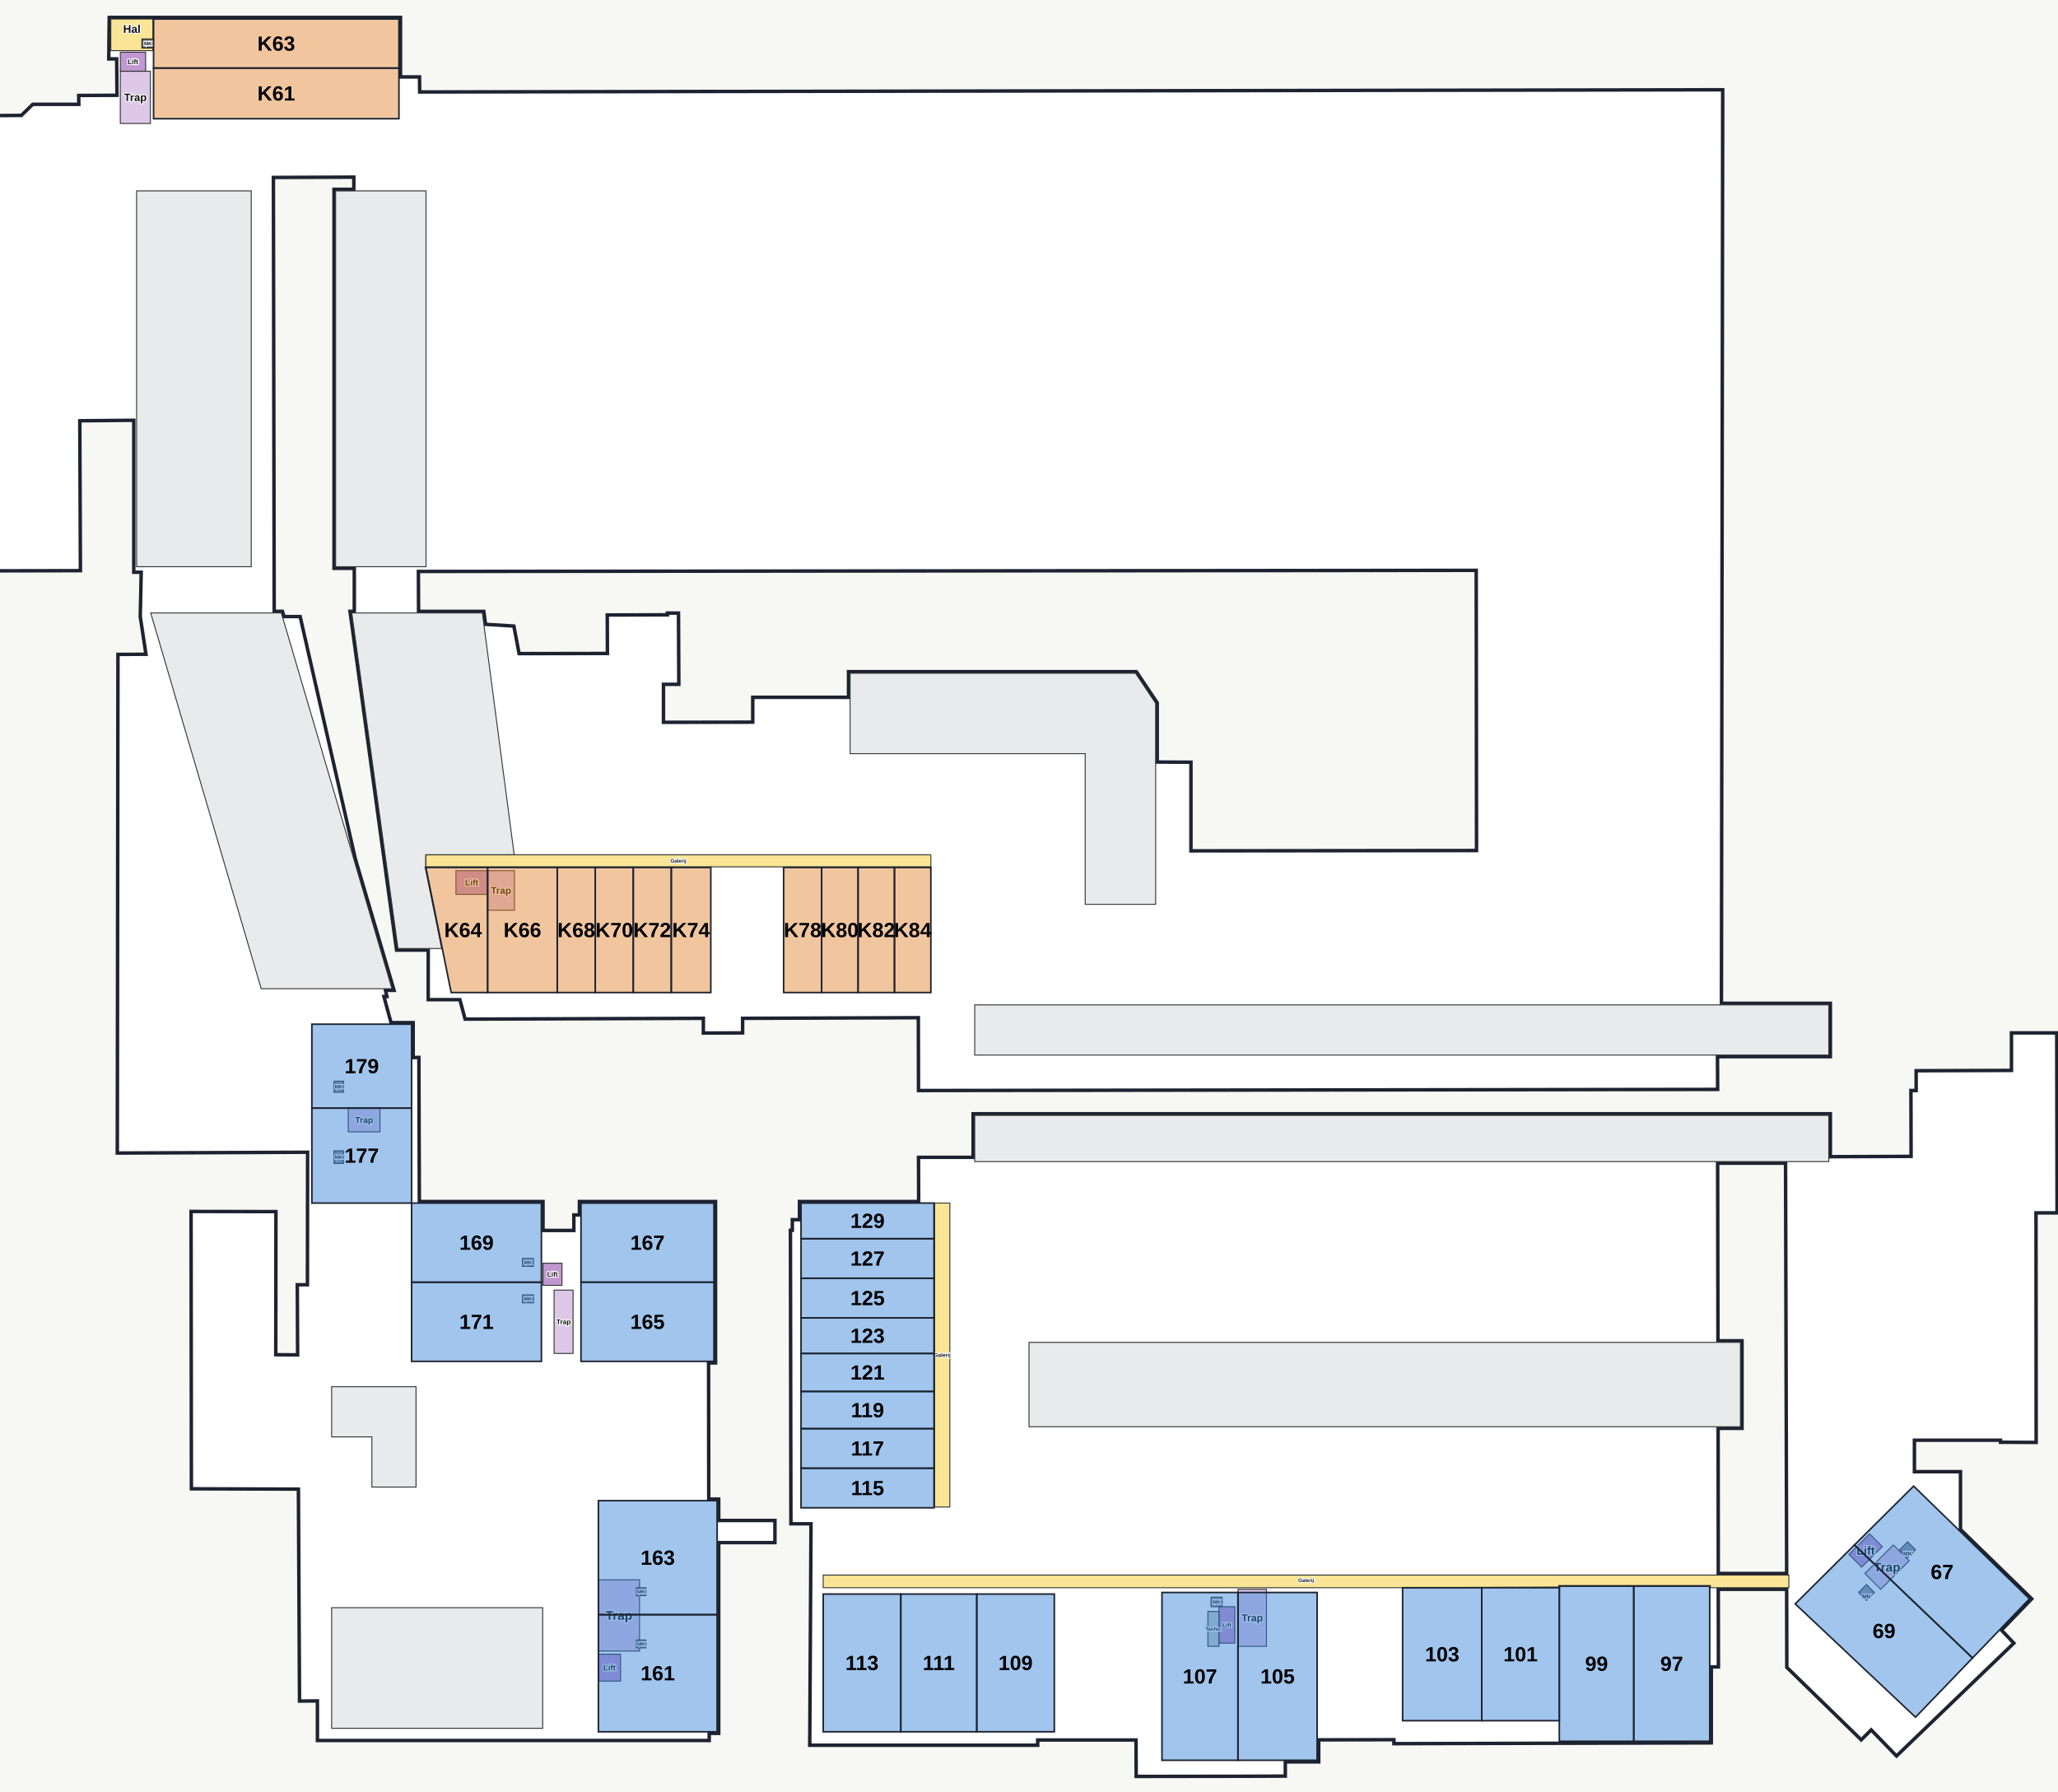
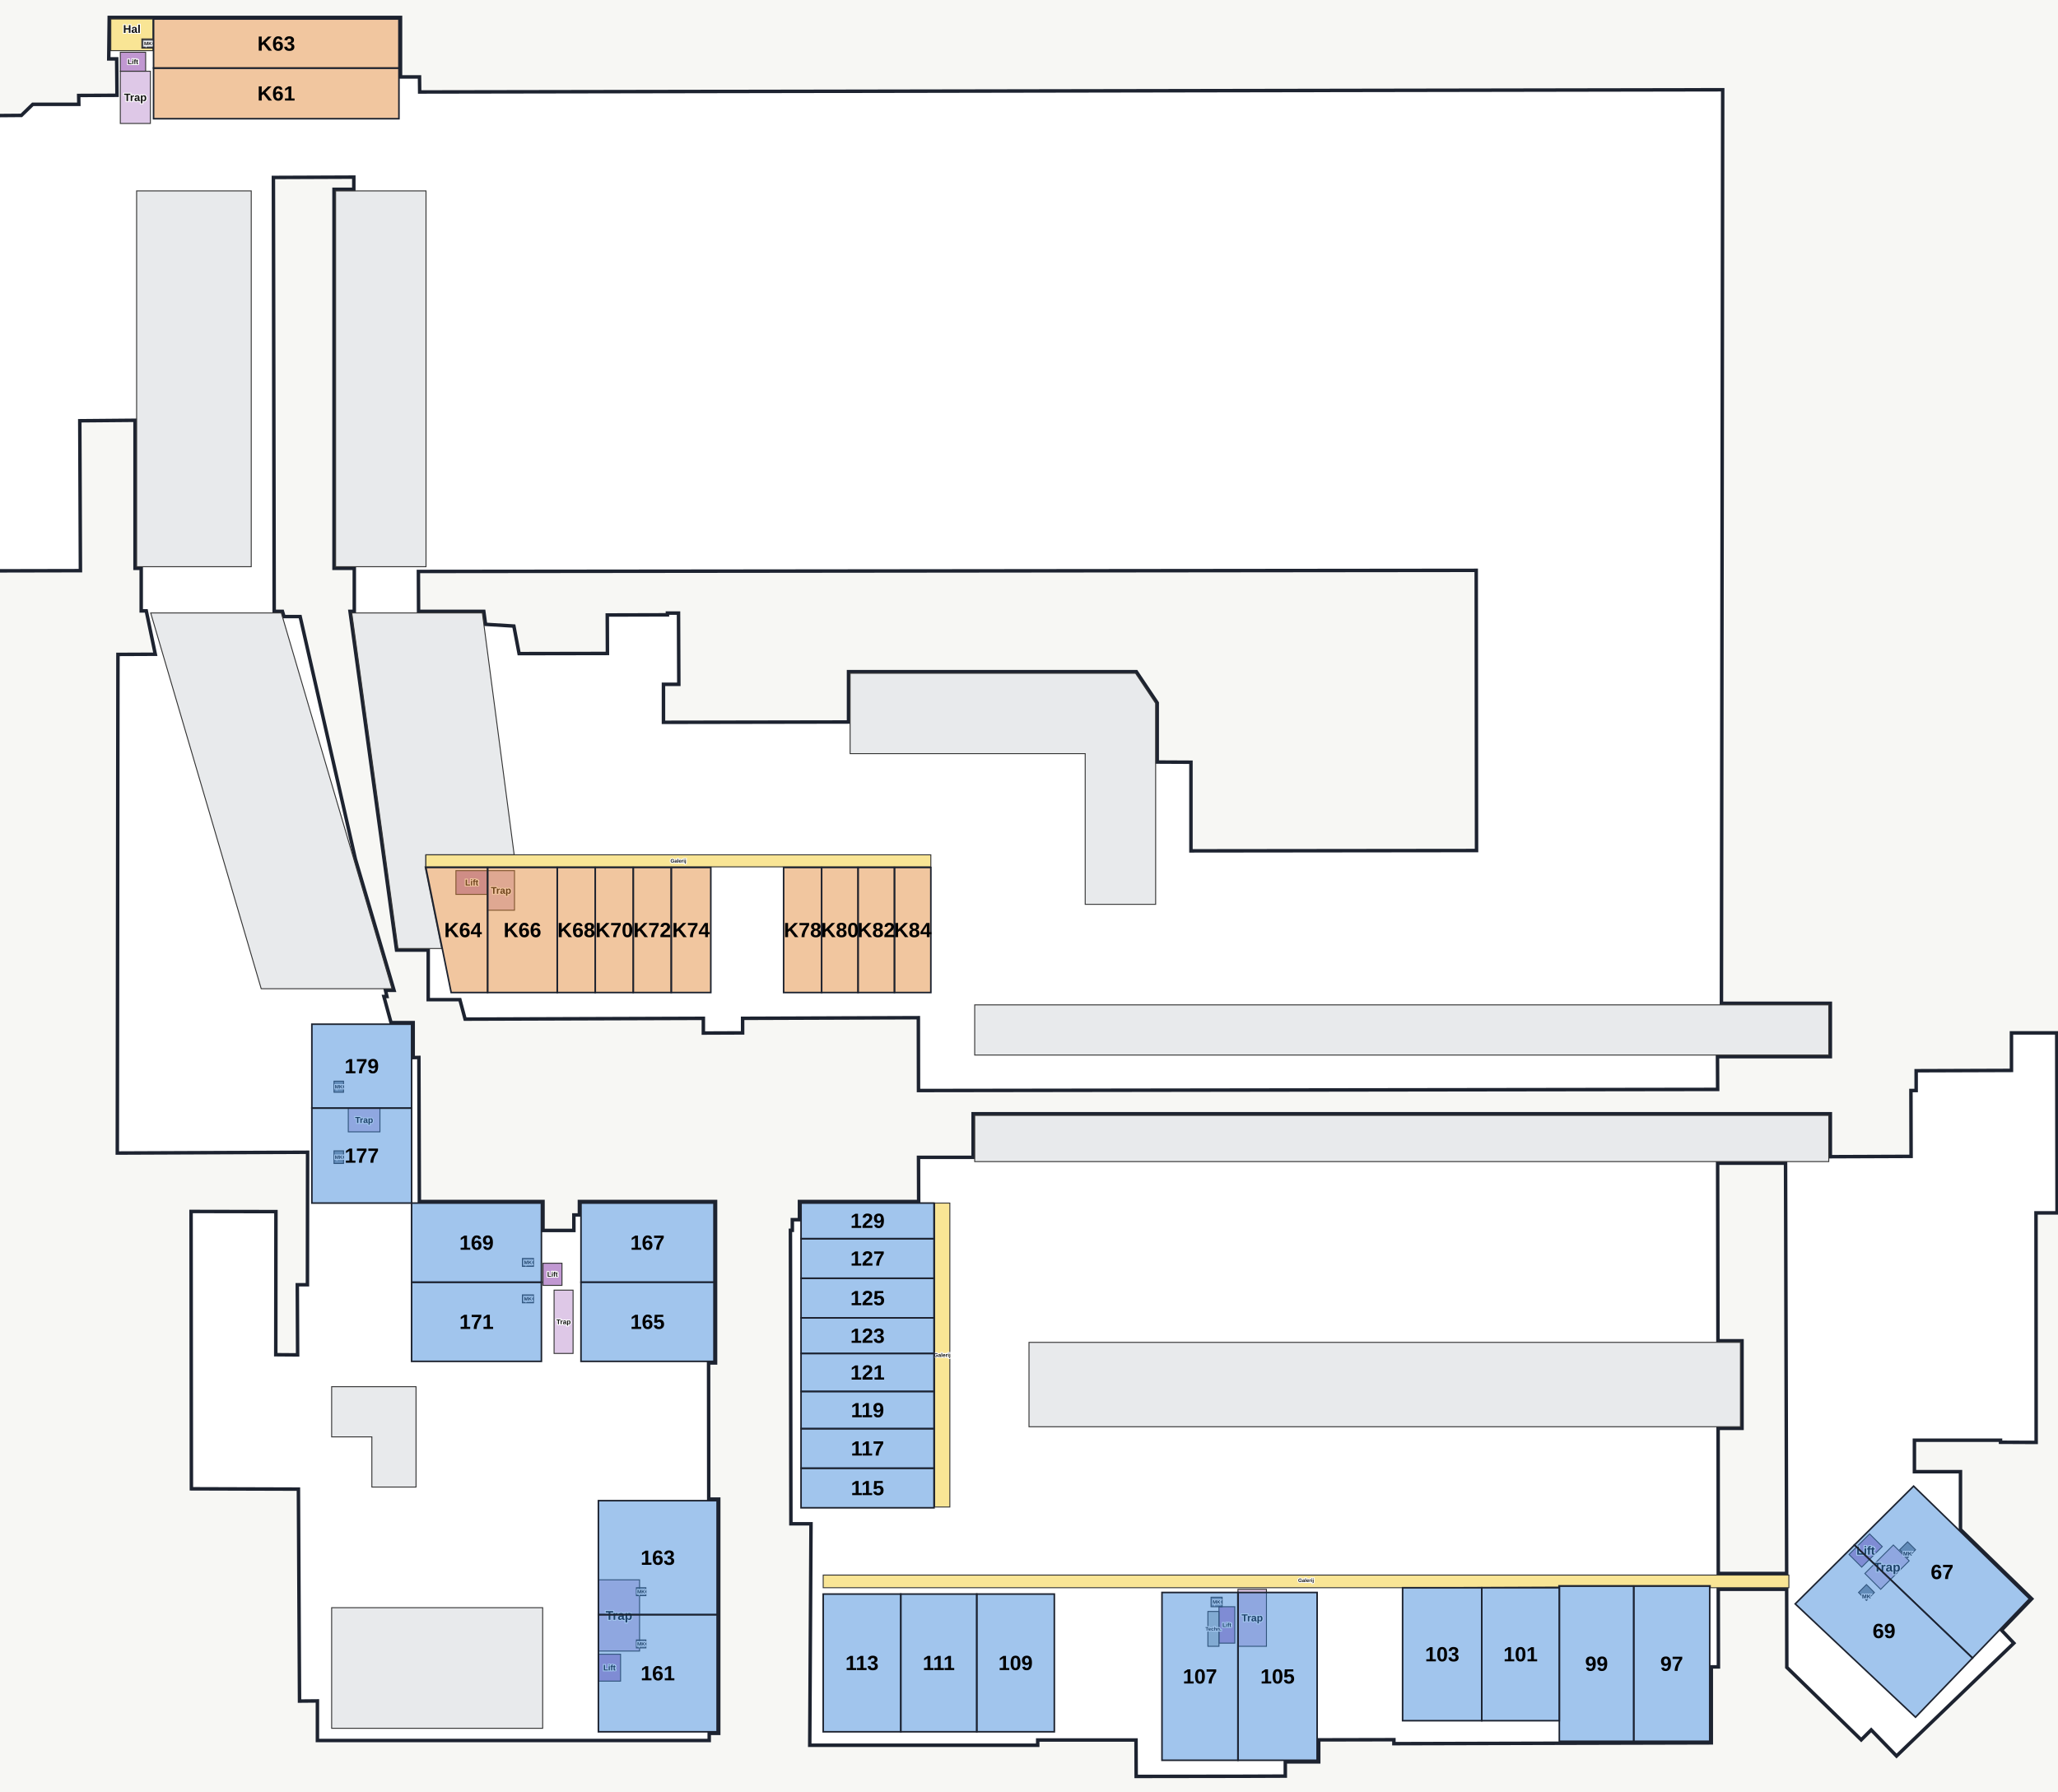
<svg xmlns="http://www.w3.org/2000/svg" viewBox="30 0 1300 1132" font-family="Arial,sans-serif">
  <rect x="30" y="0" width="1300" height="1132" fill="#f7f7f4" />
-   <path fill="#ffffff" stroke="#1d2330" stroke-width="2.2" fill-rule="evenodd" d="M529.3,777.2 L529.6,962.6 L542.3,962.6 L541.5,1102.5 L685.5,1102.5 L685.5,1099.2 L747.6,1099.2 L747.7,1122.2 L815.5,1122.1 L841.9,1122.0 L841.9,1113.0 L863.0,1113.0 L863.0,1099.1 L910.5,1099.0 L910.5,1101.5 L1111.0,1101.0 L1111.0,1053.0 L1115.5,1053.0 L1115.4,1004.0 L1158.6,1004.0 L1158.7,1053.3 L1205.7,1099.1 L1212.0,1092.8 L1228.0,1109.3 L1302.1,1038.0 L1294.3,1029.8 L1313.4,1010.0 L1268.4,966.2 L1268.4,929.7 L1239.3,929.7 L1239.3,909.8 L1293.7,909.8 L1293.7,911.1 L1316.2,911.2 L1316.1,766.2 L1329.4,766.2 L1329.2,652.5 L1300.6,652.5 L1300.6,676.2 L1240.4,676.4 L1240.4,688.9 L1237.1,688.9 L1237.2,730.5 L1186.2,730.7 L1186.2,703.6 L644.7,703.6 L644.7,731.1 L610.2,731.1 L610.3,759.0 L535.0,759.0 L535.0,770.5 L530.5,770.5 L530.5,777.2Z M1158.6,994.0 L1115.4,994.0 L1115.3,902.3 L1130.4,902.3 L1130.4,847.0 L1115.2,847.0 L1115.0,734.8 L1157.9,734.8Z M99.0,11.0 L98.7,37.2 L103.7,37.2 L103.9,60.2 L79.7,60.3 L79.8,65.9 L50.7,65.9 L43.5,72.9 L16.8,73.1 L-7.3,49.3 L-73.4,115.6 L-73.1,315.4 L-58.3,315.5 L-58.3,338.0 L-73.0,337.9 L-72.9,346.0 L-75.1,346.0 L-75.3,352.9 L-73.0,358.1 L-67.8,360.8 L80.8,360.5 L80.4,265.8 L114.5,265.5 L114.5,361.5 L119.2,361.5 L118.6,389.5 L122.2,413.3 L104.5,413.4 L104.1,728.4 L224.3,727.9 L224.2,811.6 L217.8,811.6 L218.0,855.9 L204.2,855.8 L204.3,765.4 L150.7,765.3 L150.9,940.5 L218.5,940.7 L219.2,1074.6 L230.5,1074.5 L230.5,1099.5 L478.0,1099.5 L478.0,1095.0 L484.0,1095.0 L484.0,974.5 L519.5,974.5 L519.5,960.5 L484.0,960.5 L484.0,947.0 L477.7,947.0 L477.6,861.0 L482.0,861.0 L482.0,759.0 L396.0,759.0 L396.0,767.5 L392.5,767.5 L392.5,777.3 L373.0,777.3 L373.0,759.0 L294.9,759.0 L294.6,668.0 L291.0,668.1 L291.0,646.0 L277.0,646.0 L272.5,629.5 L274.4,629.5 L273.5,625.6 L278.9,625.6 L254.5,542.7 L219.6,389.5 L209.4,389.5 L208.4,386.2 L203.2,386.2 L202.7,112.1 L253.5,111.9 L253.5,119.6 L241.0,119.6 L241.0,359.0 L253.8,359.0 L253.8,386.2 L251.1,386.2 L280.5,600.2 L300.5,600.2 L300.5,631.5 L320.5,631.5 L323.8,643.8 L474.3,643.3 L474.3,652.6 L499.1,652.5 L499.1,643.3 L610.1,642.9 L610.2,688.9 L1115.0,688.2 L1114.9,667.5 L1186.2,667.5 L1186.2,633.8 L1117.4,633.8 L1118.2,56.7 L295.1,58.1 L295.0,48.6 L283.0,48.6 L283.0,11.0Z M294.3,361.0 L962.5,360.3 L962.7,537.3 L782.3,537.5 L782.3,481.5 L761.0,481.4 L761.0,444.0 L747.8,424.3 L566.0,424.3 L566.0,440.5 L505.5,440.5 L505.5,456.2 L449.1,456.3 L449.1,432.3 L458.8,432.3 L458.6,387.3 L451.6,387.3 L451.6,388.4 L413.6,388.5 L413.7,412.8 L357.9,412.9 L354.6,395.5 L336.7,394.4 L335.6,386.2 L294.4,386.2Z" />
+   <path fill="#ffffff" stroke="#1d2330" stroke-width="2.2" fill-rule="evenodd" d="M529.3,777.2 L529.6,962.6 L542.3,962.6 L541.5,1102.5 L685.5,1102.5 L685.5,1099.2 L747.6,1099.2 L747.7,1122.2 L815.5,1122.1 L841.9,1122.0 L841.9,1113.0 L863.0,1113.0 L863.0,1099.1 L910.5,1099.0 L910.5,1101.5 L1111.0,1101.0 L1111.0,1053.0 L1115.5,1053.0 L1115.4,1004.0 L1158.6,1004.0 L1158.7,1053.3 L1205.7,1099.1 L1212.0,1092.8 L1228.0,1109.3 L1302.1,1038.0 L1294.3,1029.8 L1313.4,1010.0 L1268.4,966.2 L1268.4,929.7 L1239.3,929.7 L1239.3,909.8 L1293.7,909.8 L1293.7,911.1 L1316.2,911.2 L1316.1,766.2 L1329.4,766.2 L1329.2,652.5 L1300.6,652.5 L1300.6,676.2 L1240.4,676.4 L1240.4,688.9 L1237.1,688.9 L1237.2,730.5 L1186.2,730.7 L1186.2,703.6 L644.7,703.6 L644.7,731.1 L610.2,731.1 L610.3,759.0 L535.0,759.0 L535.0,770.5 L530.5,770.5 L530.5,777.2Z M1158.6,994.0 L1115.4,994.0 L1115.3,902.3 L1130.4,902.3 L1130.4,847.0 L1115.2,847.0 L1115.0,734.8 L1157.9,734.8Z M99.0,11.0 L98.7,37.2 L103.7,37.2 L103.9,60.2 L79.7,60.3 L79.8,65.9 L50.7,65.9 L43.5,72.9 L16.8,73.1 L-7.3,49.3 L-73.4,115.6 L-73.1,315.4 L-58.3,315.5 L-58.3,338.0 L-73.0,337.9 L-72.9,346.0 L-75.1,346.0 L-75.3,352.9 L-73.0,358.1 L-67.8,360.8 L80.8,360.5 L80.4,265.8 L115.3,265.5 L115.3,359.0 L119.2,359.0 L119.2,385.9 L122.4,385.9 L128.1,413.3 L104.5,413.4 L104.1,728.4 L224.3,727.9 L224.2,811.6 L217.8,811.6 L218.0,855.9 L204.2,855.8 L204.3,765.4 L150.7,765.3 L150.9,940.5 L218.5,940.7 L219.2,1074.6 L230.5,1074.5 L230.5,1099.5 L478.0,1099.5 L478.0,1095.0 L484.0,1095.0 L484.0,947.0 L477.7,947.0 L477.6,861.0 L482.0,861.0 L482.0,759.0 L396.0,759.0 L396.0,767.5 L392.5,767.5 L392.5,777.3 L373.0,777.3 L373.0,759.0 L294.9,759.0 L294.6,668.0 L291.0,668.1 L291.0,646.0 L277.0,646.0 L272.5,629.5 L274.4,629.5 L273.5,625.6 L278.9,625.6 L254.5,542.7 L219.6,389.5 L209.4,389.5 L208.4,386.2 L203.2,386.2 L202.7,112.1 L253.5,111.9 L253.5,119.6 L241.0,119.6 L241.0,359.0 L253.8,359.0 L253.8,386.2 L251.1,386.2 L280.5,600.2 L300.5,600.2 L300.5,631.5 L320.5,631.5 L323.8,643.8 L474.3,643.3 L474.3,652.6 L499.1,652.5 L499.1,643.3 L610.1,642.9 L610.2,688.9 L1115.0,688.2 L1114.9,667.5 L1186.2,667.5 L1186.2,633.8 L1117.4,633.8 L1118.2,56.7 L295.1,58.1 L295.0,48.6 L283.0,48.6 L283.0,11.0Z M294.3,361.0 L962.5,360.3 L962.7,537.3 L782.3,537.5 L782.3,481.5 L761.0,481.4 L761.0,444.0 L747.8,424.3 L566.0,424.3 L566.0,456.1 L449.1,456.3 L449.1,432.3 L458.8,432.3 L458.6,387.3 L451.6,387.3 L451.6,388.4 L413.6,388.5 L413.7,412.8 L357.9,412.9 L354.6,395.5 L336.7,394.4 L335.6,386.2 L294.4,386.2Z" />
  <polygon id="2-DAK-1" points="116.3,358.0 188.7,358.0 188.7,120.6 116.3,120.6" fill="#d5d8dc" fill-opacity="0.55" stroke="#333" stroke-width="0.6" />
  <polygon id="2-DAK-2" points="242.0,358.0 299.1,358.0 299.1,120.6 242.0,120.6" fill="#d5d8dc" fill-opacity="0.55" stroke="#333" stroke-width="0.6" />
  <polygon id="2-DAK-3" points="195.0,624.6 277.6,624.6 207.7,387.2 125.2,387.2" fill="#d5d8dc" fill-opacity="0.55" stroke="#333" stroke-width="0.6" />
  <polygon id="2-DAK-4" points="281.4,599.2 309.0,599.2 298.5,547.6 299.0,547.6 299.0,540.0 354.8,540.0 334.7,387.2 252.2,387.2" fill="#d5d8dc" fill-opacity="0.55" stroke="#333" stroke-width="0.6" />
  <polygon id="2-DAK-5" points="567.0,476.1 715.5,476.1 715.5,571.3 760.0,571.3 760.0,444.3 747.3,425.3 567.0,425.3" fill="#d5d8dc" fill-opacity="0.55" stroke="#333" stroke-width="0.6" />
  <polygon id="2-DAK-6" points="645.7,666.5 1185.2,666.5 1185.2,634.8 645.7,634.8" fill="#d5d8dc" fill-opacity="0.55" stroke="#333" stroke-width="0.6" />
  <polygon id="2-DAK-7" points="645.7,733.8 1185.2,733.8 1185.2,704.6 645.7,704.6" fill="#d5d8dc" fill-opacity="0.55" stroke="#333" stroke-width="0.6" />
  <polygon id="2-DAK-8" points="680.0,901.3 1129.4,901.3 1129.4,848.0 680.0,848.0" fill="#d5d8dc" fill-opacity="0.55" stroke="#333" stroke-width="0.6" />
  <polygon id="2-DAK-9" points="239.5,907.7 264.9,907.7 264.9,939.4 292.8,939.4 292.8,876.0 239.5,876.0" fill="#d5d8dc" fill-opacity="0.55" stroke="#333" stroke-width="0.6" />
  <polygon id="2-DAK-10" points="239.5,1091.8 372.8,1091.8 372.8,1015.6 239.5,1015.6" fill="#d5d8dc" fill-opacity="0.55" stroke="#333" stroke-width="0.6" />
  <polygon id="2-K61-HAL" points="100.0,32.0 126.6,32.0 126.6,30.4 119.6,30.4 119.6,24.6 126.6,24.6 126.6,12.0 100.0,12.0" fill="#f4d03f" fill-opacity="0.55" stroke="#333" stroke-width="0.6" />
  <text x="113.3" y="18.3" font-size="7.1" font-weight="700" text-anchor="middle" dominant-baseline="central" fill="#111" stroke="#fff" stroke-width="1.2" paint-order="stroke">Hal</text>
  <polygon id="2-K61-MK" points="120,25 127,25 127,30 120,30" fill="#2c3e50" fill-opacity="0.55" stroke="#333" stroke-width="0.6" />
  <text x="123.5" y="27.5" font-size="3.2" font-weight="700" text-anchor="middle" dominant-baseline="central" fill="#111" stroke="#fff" stroke-width="1.2" paint-order="stroke">MK</text>
  <polygon id="2-K61-LIFT" points="106,33 122,33 122,45 106,45" fill="#8e44ad" fill-opacity="0.55" stroke="#333" stroke-width="0.6" />
  <text x="114.0" y="39.0" font-size="4.3" font-weight="700" text-anchor="middle" dominant-baseline="central" fill="#111" stroke="#fff" stroke-width="1.2" paint-order="stroke">Lift</text>
  <polygon id="2-K61-TRAP" points="106,45 125,45 125,78 106,78" fill="#c39bd3" fill-opacity="0.55" stroke="#333" stroke-width="0.6" />
  <text x="115.5" y="61.5" font-size="6.8" font-weight="700" text-anchor="middle" dominant-baseline="central" fill="#111" stroke="#fff" stroke-width="1.2" paint-order="stroke">Trap</text>
  <polygon id="2-225-LIFT" points="318,550 338,550 338,565 318,565" fill="#8e44ad" fill-opacity="0.55" stroke="#333" stroke-width="0.6" />
  <text x="328.0" y="557.5" font-size="5.4" font-weight="700" text-anchor="middle" dominant-baseline="central" fill="#111" stroke="#fff" stroke-width="1.2" paint-order="stroke">Lift</text>
  <polygon id="2-225-TRAP" points="338,550 355,550 355,575 338,575" fill="#c39bd3" fill-opacity="0.55" stroke="#333" stroke-width="0.6" />
  <text x="346.5" y="562.5" font-size="6.1" font-weight="700" text-anchor="middle" dominant-baseline="central" fill="#111" stroke="#fff" stroke-width="1.2" paint-order="stroke">Trap</text>
  <polygon id="2-183-TRAP" points="250,700 270,700 270,715 250,715" fill="#c39bd3" fill-opacity="0.55" stroke="#333" stroke-width="0.6" />
  <text x="260.0" y="707.5" font-size="5.4" font-weight="700" text-anchor="middle" dominant-baseline="central" fill="#111" stroke="#fff" stroke-width="1.2" paint-order="stroke">Trap</text>
  <polygon id="2-183-MK1" points="241,683 247,683 247,690 241,690" fill="#2c3e50" fill-opacity="0.55" stroke="#333" stroke-width="0.6" />
  <text x="244.0" y="686.5" font-size="3.2" font-weight="700" text-anchor="middle" dominant-baseline="central" fill="#111" stroke="#fff" stroke-width="1.2" paint-order="stroke">MK</text>
  <polygon id="2-183-MK2" points="241,727 247,727 247,735 241,735" fill="#2c3e50" fill-opacity="0.55" stroke="#333" stroke-width="0.6" />
  <text x="244.0" y="731.0" font-size="3.2" font-weight="700" text-anchor="middle" dominant-baseline="central" fill="#111" stroke="#fff" stroke-width="1.2" paint-order="stroke">MK</text>
  <polygon id="2-194-LIFT" points="373,798 385,798 385,812 373,812" fill="#8e44ad" fill-opacity="0.55" stroke="#333" stroke-width="0.6" />
  <text x="379.0" y="805.0" font-size="4.3" font-weight="700" text-anchor="middle" dominant-baseline="central" fill="#111" stroke="#fff" stroke-width="1.2" paint-order="stroke">Lift</text>
  <polygon id="2-194-TRAP" points="380,815 392,815 392,855 380,855" fill="#c39bd3" fill-opacity="0.55" stroke="#333" stroke-width="0.6" />
  <text x="386.0" y="835.0" font-size="4.3" font-weight="700" text-anchor="middle" dominant-baseline="central" fill="#111" stroke="#fff" stroke-width="1.2" paint-order="stroke">Trap</text>
  <polygon id="2-194-MK1" points="360,795 367,795 367,800 360,800" fill="#2c3e50" fill-opacity="0.55" stroke="#333" stroke-width="0.6" />
  <text x="363.5" y="797.5" font-size="3.2" font-weight="700" text-anchor="middle" dominant-baseline="central" fill="#111" stroke="#fff" stroke-width="1.2" paint-order="stroke">MK</text>
  <polygon id="2-194-MK2" points="360,818 367,818 367,823 360,823" fill="#2c3e50" fill-opacity="0.55" stroke="#333" stroke-width="0.6" />
  <text x="363.5" y="820.5" font-size="3.2" font-weight="700" text-anchor="middle" dominant-baseline="central" fill="#111" stroke="#fff" stroke-width="1.2" paint-order="stroke">MK</text>
  <polygon id="2-200-TRAP" points="408,998 434,998 434,1043 408,1043" fill="#c39bd3" fill-opacity="0.55" stroke="#333" stroke-width="0.6" />
  <text x="421.0" y="1020.5" font-size="8.0" font-weight="700" text-anchor="middle" dominant-baseline="central" fill="#111" stroke="#fff" stroke-width="1.2" paint-order="stroke">Trap</text>
  <polygon id="2-200-LIFT" points="408,1045 422,1045 422,1062 408,1062" fill="#8e44ad" fill-opacity="0.55" stroke="#333" stroke-width="0.6" />
  <text x="415.0" y="1053.5" font-size="5.0" font-weight="700" text-anchor="middle" dominant-baseline="central" fill="#111" stroke="#fff" stroke-width="1.2" paint-order="stroke">Lift</text>
  <polygon id="2-200-MK1" points="432,1003 438,1003 438,1008 432,1008" fill="#2c3e50" fill-opacity="0.55" stroke="#333" stroke-width="0.6" />
  <text x="435.0" y="1005.5" font-size="3.2" font-weight="700" text-anchor="middle" dominant-baseline="central" fill="#111" stroke="#fff" stroke-width="1.2" paint-order="stroke">MK</text>
  <polygon id="2-200-MK2" points="432,1036 438,1036 438,1041 432,1041" fill="#2c3e50" fill-opacity="0.55" stroke="#333" stroke-width="0.6" />
  <text x="435.0" y="1038.5" font-size="3.2" font-weight="700" text-anchor="middle" dominant-baseline="central" fill="#111" stroke="#fff" stroke-width="1.2" paint-order="stroke">MK</text>
  <polygon id="2-244-LIFT" points="800,1015 810,1015 810,1038 800,1038" fill="#8e44ad" fill-opacity="0.55" stroke="#333" stroke-width="0.6" />
  <text x="805.0" y="1026.5" font-size="3.6" font-weight="700" text-anchor="middle" dominant-baseline="central" fill="#111" stroke="#fff" stroke-width="1.2" paint-order="stroke">Lift</text>
  <polygon id="2-244-SCH" points="793,1018 800,1018 800,1040 793,1040" fill="#95a5a6" fill-opacity="0.55" stroke="#333" stroke-width="0.6" />
  <text x="796.5" y="1029.0" font-size="3.2" font-weight="700" text-anchor="middle" dominant-baseline="central" fill="#111" stroke="#fff" stroke-width="1.2" paint-order="stroke">Techn.</text>
  <polygon id="2-244-MK" points="795,1009 802,1009 802,1015 795,1015" fill="#2c3e50" fill-opacity="0.55" stroke="#333" stroke-width="0.6" />
  <text x="798.5" y="1012.0" font-size="3.2" font-weight="700" text-anchor="middle" dominant-baseline="central" fill="#111" stroke="#fff" stroke-width="1.2" paint-order="stroke">MK</text>
  <polygon id="2-244-TRAP" points="812,1004 830,1004 830,1040 812,1040" fill="#c39bd3" fill-opacity="0.55" stroke="#333" stroke-width="0.6" />
  <text x="821.0" y="1022.0" font-size="6.4" font-weight="700" text-anchor="middle" dominant-baseline="central" fill="#111" stroke="#fff" stroke-width="1.2" paint-order="stroke">Trap</text>
  <polygon id="2-262-LIFT" points="1198,982 1211,969 1219,977 1206,990" fill="#8e44ad" fill-opacity="0.55" stroke="#333" stroke-width="0.6" />
  <text x="1208.5" y="979.5" font-size="7.5" font-weight="700" text-anchor="middle" dominant-baseline="central" fill="#111" stroke="#fff" stroke-width="1.2" paint-order="stroke">Lift</text>
  <polygon id="2-262-TRAP" points="1208,994 1226,976 1236,986 1218,1004" fill="#c39bd3" fill-opacity="0.55" stroke="#333" stroke-width="0.6" />
  <text x="1222.0" y="990.0" font-size="8.0" font-weight="700" text-anchor="middle" dominant-baseline="central" fill="#111" stroke="#fff" stroke-width="1.2" paint-order="stroke">Trap</text>
  <polygon id="2-262-MK1" points="1230,979 1235,974 1240,979 1235,984" fill="#2c3e50" fill-opacity="0.55" stroke="#333" stroke-width="0.6" />
  <text x="1235.0" y="981.5" font-size="3.6" font-weight="700" text-anchor="middle" dominant-baseline="central" fill="#111" stroke="#fff" stroke-width="1.2" paint-order="stroke">MK</text>
  <polygon id="2-262-MK2" points="1204,1006 1209,1001 1214,1006 1209,1011" fill="#2c3e50" fill-opacity="0.55" stroke="#333" stroke-width="0.6" />
  <text x="1209.0" y="1008.5" font-size="3.6" font-weight="700" text-anchor="middle" dominant-baseline="central" fill="#111" stroke="#fff" stroke-width="1.2" paint-order="stroke">MK</text>
  <polygon id="2-GAL-K" points="299.0,547.6 618.0,547.6 618.0,540.0 299.0,540.0" fill="#f4d03f" fill-opacity="0.55" stroke="#333" stroke-width="0.6" />
  <text x="458.5" y="543.8" font-size="3.2" font-weight="700" text-anchor="middle" dominant-baseline="central" fill="#111" stroke="#fff" stroke-width="1.2" paint-order="stroke">Galerij</text>
  <polygon id="2-GAL-S" points="630.0,952.0 630.0,760.0 620.4,760.0 620.4,952.0" fill="#f4d03f" fill-opacity="0.55" stroke="#333" stroke-width="0.6" />
  <text x="625.2" y="856.0" font-size="3.4" font-weight="700" text-anchor="middle" dominant-baseline="central" fill="#111" stroke="#fff" stroke-width="1.2" paint-order="stroke">Galerij</text>
  <polygon id="2-GAL-O" points="550.0,1003.0 915.6,1003.0 1014.6,1002.6 1014.6,1001.6 1110.4,1001.6 1110.4,1003.0 1160.0,1003.0 1160.0,995.0 550.0,995.0" fill="#f4d03f" fill-opacity="0.55" stroke="#333" stroke-width="0.6" />
  <text x="855.0" y="998.3" font-size="3.2" font-weight="700" text-anchor="middle" dominant-baseline="central" fill="#111" stroke="#fff" stroke-width="1.2" paint-order="stroke">Galerij</text>
  <polygon id="S177" points="227,700 290,700 290,760 227,760" fill="#2f7fd8" fill-opacity="0.45" stroke="#1d2330" stroke-width="1" />
  <text x="258.5" y="730.0" font-size="13" font-weight="700" text-anchor="middle" dominant-baseline="central">177</text>
  <polygon id="S179" points="227,647 290,647 290,700 227,700" fill="#2f7fd8" fill-opacity="0.45" stroke="#1d2330" stroke-width="1" />
  <text x="258.5" y="673.5" font-size="13" font-weight="700" text-anchor="middle" dominant-baseline="central">179</text>
  <polygon id="S171" points="290,810 372,810 372,860 290,860" fill="#2f7fd8" fill-opacity="0.45" stroke="#1d2330" stroke-width="1" />
  <text x="331.0" y="835.0" font-size="13" font-weight="700" text-anchor="middle" dominant-baseline="central">171</text>
  <polygon id="S169" points="290,760 372,760 372,810 290,810" fill="#2f7fd8" fill-opacity="0.45" stroke="#1d2330" stroke-width="1" />
  <text x="331.0" y="785.0" font-size="13" font-weight="700" text-anchor="middle" dominant-baseline="central">169</text>
  <polygon id="S167" points="397,760 481,760 481,810 397,810" fill="#2f7fd8" fill-opacity="0.45" stroke="#1d2330" stroke-width="1" />
  <text x="439.0" y="785.0" font-size="13" font-weight="700" text-anchor="middle" dominant-baseline="central">167</text>
  <polygon id="S165" points="397,810 481,810 481,860 397,860" fill="#2f7fd8" fill-opacity="0.45" stroke="#1d2330" stroke-width="1" />
  <text x="439.0" y="835.0" font-size="13" font-weight="700" text-anchor="middle" dominant-baseline="central">165</text>
  <polygon id="S161" points="408,1020 483,1020 483,1094 408,1094" fill="#2f7fd8" fill-opacity="0.45" stroke="#1d2330" stroke-width="1" />
  <text x="445.5" y="1057.0" font-size="13" font-weight="700" text-anchor="middle" dominant-baseline="central">161</text>
  <polygon id="S163" points="408,948 483,948 483,1020 408,1020" fill="#2f7fd8" fill-opacity="0.45" stroke="#1d2330" stroke-width="1" />
  <text x="445.5" y="984.0" font-size="13" font-weight="700" text-anchor="middle" dominant-baseline="central">163</text>
  <polygon id="K61" points="127,43 282,43 282,75 127,75" fill="#e0812b" fill-opacity="0.45" stroke="#1d2330" stroke-width="1" />
  <text x="204.5" y="59.0" font-size="13" font-weight="700" text-anchor="middle" dominant-baseline="central">K61</text>
  <polygon id="K63" points="127,12 282,12 282,43 127,43" fill="#e0812b" fill-opacity="0.45" stroke="#1d2330" stroke-width="1" />
  <text x="204.5" y="27.5" font-size="13" font-weight="700" text-anchor="middle" dominant-baseline="central">K63</text>
  <polygon id="K84" points="595,548 618,548 618,627 595,627" fill="#e0812b" fill-opacity="0.45" stroke="#1d2330" stroke-width="1" />
  <text x="606.5" y="587.5" font-size="13" font-weight="700" text-anchor="middle" dominant-baseline="central">K84</text>
  <polygon id="K82" points="572,548 595,548 595,627 572,627" fill="#e0812b" fill-opacity="0.45" stroke="#1d2330" stroke-width="1" />
  <text x="583.5" y="587.5" font-size="13" font-weight="700" text-anchor="middle" dominant-baseline="central">K82</text>
  <polygon id="K80" points="549,548 572,548 572,627 549,627" fill="#e0812b" fill-opacity="0.45" stroke="#1d2330" stroke-width="1" />
  <text x="560.5" y="587.5" font-size="13" font-weight="700" text-anchor="middle" dominant-baseline="central">K80</text>
  <polygon id="K78" points="525,548 549,548 549,627 525,627" fill="#e0812b" fill-opacity="0.45" stroke="#1d2330" stroke-width="1" />
  <text x="537.0" y="587.5" font-size="13" font-weight="700" text-anchor="middle" dominant-baseline="central">K78</text>
  <polygon id="K74" points="454,548 479,548 479,627 454,627" fill="#e0812b" fill-opacity="0.45" stroke="#1d2330" stroke-width="1" />
  <text x="466.5" y="587.5" font-size="13" font-weight="700" text-anchor="middle" dominant-baseline="central">K74</text>
  <polygon id="K72" points="430,548 454,548 454,627 430,627" fill="#e0812b" fill-opacity="0.45" stroke="#1d2330" stroke-width="1" />
  <text x="442.0" y="587.5" font-size="13" font-weight="700" text-anchor="middle" dominant-baseline="central">K72</text>
  <polygon id="K70" points="406,548 430,548 430,627 406,627" fill="#e0812b" fill-opacity="0.45" stroke="#1d2330" stroke-width="1" />
  <text x="418.0" y="587.5" font-size="13" font-weight="700" text-anchor="middle" dominant-baseline="central">K70</text>
  <polygon id="K68" points="382,548 406,548 406,627 382,627" fill="#e0812b" fill-opacity="0.45" stroke="#1d2330" stroke-width="1" />
  <text x="394.0" y="587.5" font-size="13" font-weight="700" text-anchor="middle" dominant-baseline="central">K68</text>
  <polygon id="K66" points="338,548 382,548 382,627 338,627" fill="#e0812b" fill-opacity="0.45" stroke="#1d2330" stroke-width="1" />
  <text x="360.0" y="587.5" font-size="13" font-weight="700" text-anchor="middle" dominant-baseline="central">K66</text>
  <polygon id="K64" points="299,548 338,548 338,627 315,627" fill="#e0812b" fill-opacity="0.45" stroke="#1d2330" stroke-width="1" />
  <text x="322.5" y="587.5" font-size="13" font-weight="700" text-anchor="middle" dominant-baseline="central">K64</text>
  <polygon id="S115" points="536,927.5 620,927.5 620,952.5 536,952.5" fill="#2f7fd8" fill-opacity="0.45" stroke="#1d2330" stroke-width="1" />
  <text x="578.0" y="940.0" font-size="13" font-weight="700" text-anchor="middle" dominant-baseline="central">115</text>
  <polygon id="S117" points="536,902.5 620,902.5 620,927.5 536,927.5" fill="#2f7fd8" fill-opacity="0.45" stroke="#1d2330" stroke-width="1" />
  <text x="578.0" y="915.0" font-size="13" font-weight="700" text-anchor="middle" dominant-baseline="central">117</text>
  <polygon id="S119" points="536,879 620,879 620,902.5 536,902.5" fill="#2f7fd8" fill-opacity="0.45" stroke="#1d2330" stroke-width="1" />
  <text x="578.0" y="890.8" font-size="13" font-weight="700" text-anchor="middle" dominant-baseline="central">119</text>
  <polygon id="S121" points="536,855 620,855 620,879 536,879" fill="#2f7fd8" fill-opacity="0.45" stroke="#1d2330" stroke-width="1" />
  <text x="578.0" y="867.0" font-size="13" font-weight="700" text-anchor="middle" dominant-baseline="central">121</text>
  <polygon id="S123" points="536,832.5 620,832.5 620,855 536,855" fill="#2f7fd8" fill-opacity="0.45" stroke="#1d2330" stroke-width="1" />
  <text x="578.0" y="843.8" font-size="13" font-weight="700" text-anchor="middle" dominant-baseline="central">123</text>
  <polygon id="S125" points="536,807.5 620,807.5 620,832.5 536,832.5" fill="#2f7fd8" fill-opacity="0.45" stroke="#1d2330" stroke-width="1" />
  <text x="578.0" y="820.0" font-size="13" font-weight="700" text-anchor="middle" dominant-baseline="central">125</text>
  <polygon id="S127" points="536,782.5 620,782.5 620,807.5 536,807.5" fill="#2f7fd8" fill-opacity="0.45" stroke="#1d2330" stroke-width="1" />
  <text x="578.0" y="795.0" font-size="13" font-weight="700" text-anchor="middle" dominant-baseline="central">127</text>
  <polygon id="S129" points="536,760 620,760 620,782.5 536,782.5" fill="#2f7fd8" fill-opacity="0.45" stroke="#1d2330" stroke-width="1" />
  <text x="578.0" y="771.2" font-size="13" font-weight="700" text-anchor="middle" dominant-baseline="central">129</text>
  <polygon id="S109" points="647,1007 696,1007 696,1094 647,1094" fill="#2f7fd8" fill-opacity="0.45" stroke="#1d2330" stroke-width="1" />
  <text x="671.5" y="1050.5" font-size="13" font-weight="700" text-anchor="middle" dominant-baseline="central">109</text>
  <polygon id="S111" points="599,1007 647,1007 647,1094 599,1094" fill="#2f7fd8" fill-opacity="0.45" stroke="#1d2330" stroke-width="1" />
  <text x="623.0" y="1050.5" font-size="13" font-weight="700" text-anchor="middle" dominant-baseline="central">111</text>
  <polygon id="S113" points="550,1007 599,1007 599,1094 550,1094" fill="#2f7fd8" fill-opacity="0.45" stroke="#1d2330" stroke-width="1" />
  <text x="574.5" y="1050.5" font-size="13" font-weight="700" text-anchor="middle" dominant-baseline="central">113</text>
  <polygon id="S105" points="812,1006 862,1006 862,1112 812,1112" fill="#2f7fd8" fill-opacity="0.45" stroke="#1d2330" stroke-width="1" />
  <text x="837.0" y="1059.0" font-size="13" font-weight="700" text-anchor="middle" dominant-baseline="central">105</text>
  <polygon id="S107" points="764,1006 812,1006 812,1112 764,1112" fill="#2f7fd8" fill-opacity="0.45" stroke="#1d2330" stroke-width="1" />
  <text x="788.0" y="1059.0" font-size="13" font-weight="700" text-anchor="middle" dominant-baseline="central">107</text>
  <polygon id="S97" points="1062,1002 1110,1002 1110,1100 1062,1100" fill="#2f7fd8" fill-opacity="0.45" stroke="#1d2330" stroke-width="1" />
  <text x="1086.0" y="1051.0" font-size="13" font-weight="700" text-anchor="middle" dominant-baseline="central">97</text>
  <polygon id="S99" points="1015,1002 1062,1002 1062,1100 1015,1100" fill="#2f7fd8" fill-opacity="0.45" stroke="#1d2330" stroke-width="1" />
  <text x="1038.5" y="1051.0" font-size="13" font-weight="700" text-anchor="middle" dominant-baseline="central">99</text>
  <polygon id="S101" points="966,1003 1015,1003 1015,1087 966,1087" fill="#2f7fd8" fill-opacity="0.45" stroke="#1d2330" stroke-width="1" />
  <text x="990.5" y="1045.0" font-size="13" font-weight="700" text-anchor="middle" dominant-baseline="central">101</text>
  <polygon id="S103" points="916,1003 966,1003 966,1087 916,1087" fill="#2f7fd8" fill-opacity="0.45" stroke="#1d2330" stroke-width="1" />
  <text x="941.0" y="1045.0" font-size="13" font-weight="700" text-anchor="middle" dominant-baseline="central">103</text>
  <polygon id="S67" points="1201.4,976 1238.8,938.8 1312,1010 1276,1047.4" fill="#2f7fd8" fill-opacity="0.45" stroke="#1d2330" stroke-width="1" />
  <text x="1256.8" y="993.0" font-size="13" font-weight="700" text-anchor="middle" dominant-baseline="central">67</text>
  <polygon id="S69" points="1164,1013.2 1201.4,976 1276,1047.4 1240,1084.8" fill="#2f7fd8" fill-opacity="0.45" stroke="#1d2330" stroke-width="1" />
  <text x="1220.1" y="1030.3" font-size="13" font-weight="700" text-anchor="middle" dominant-baseline="central">69</text>
</svg>
